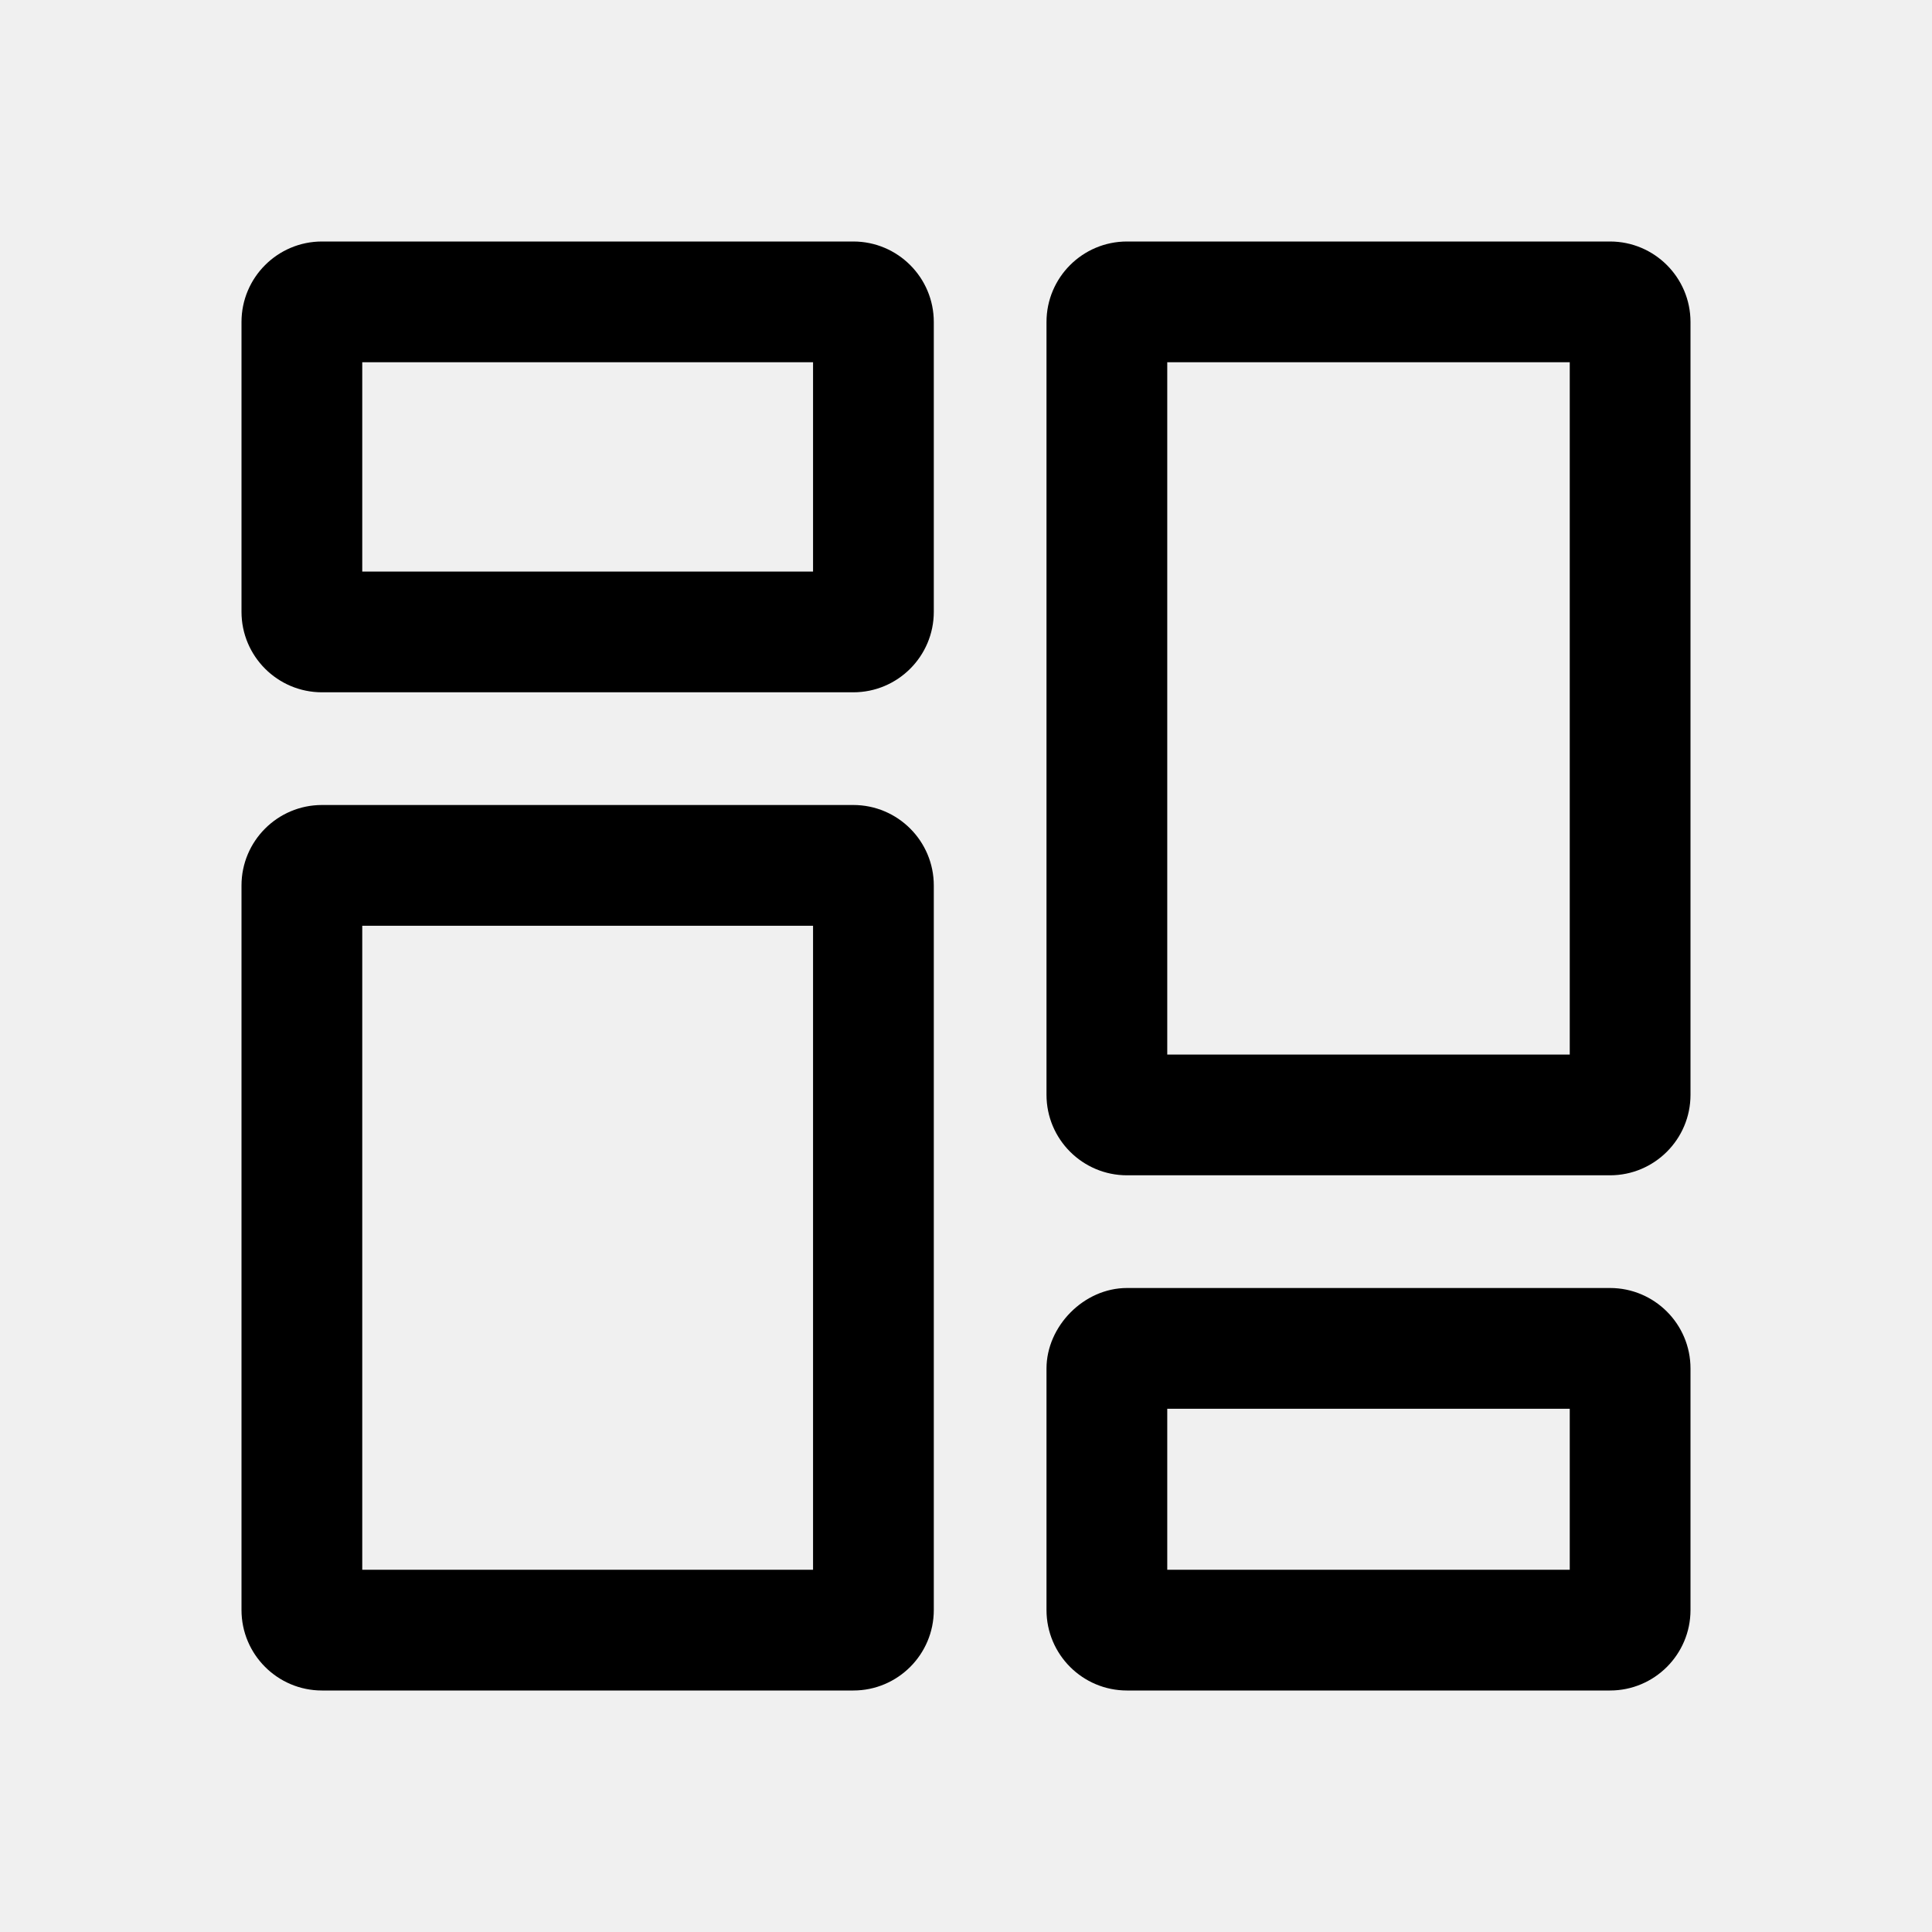
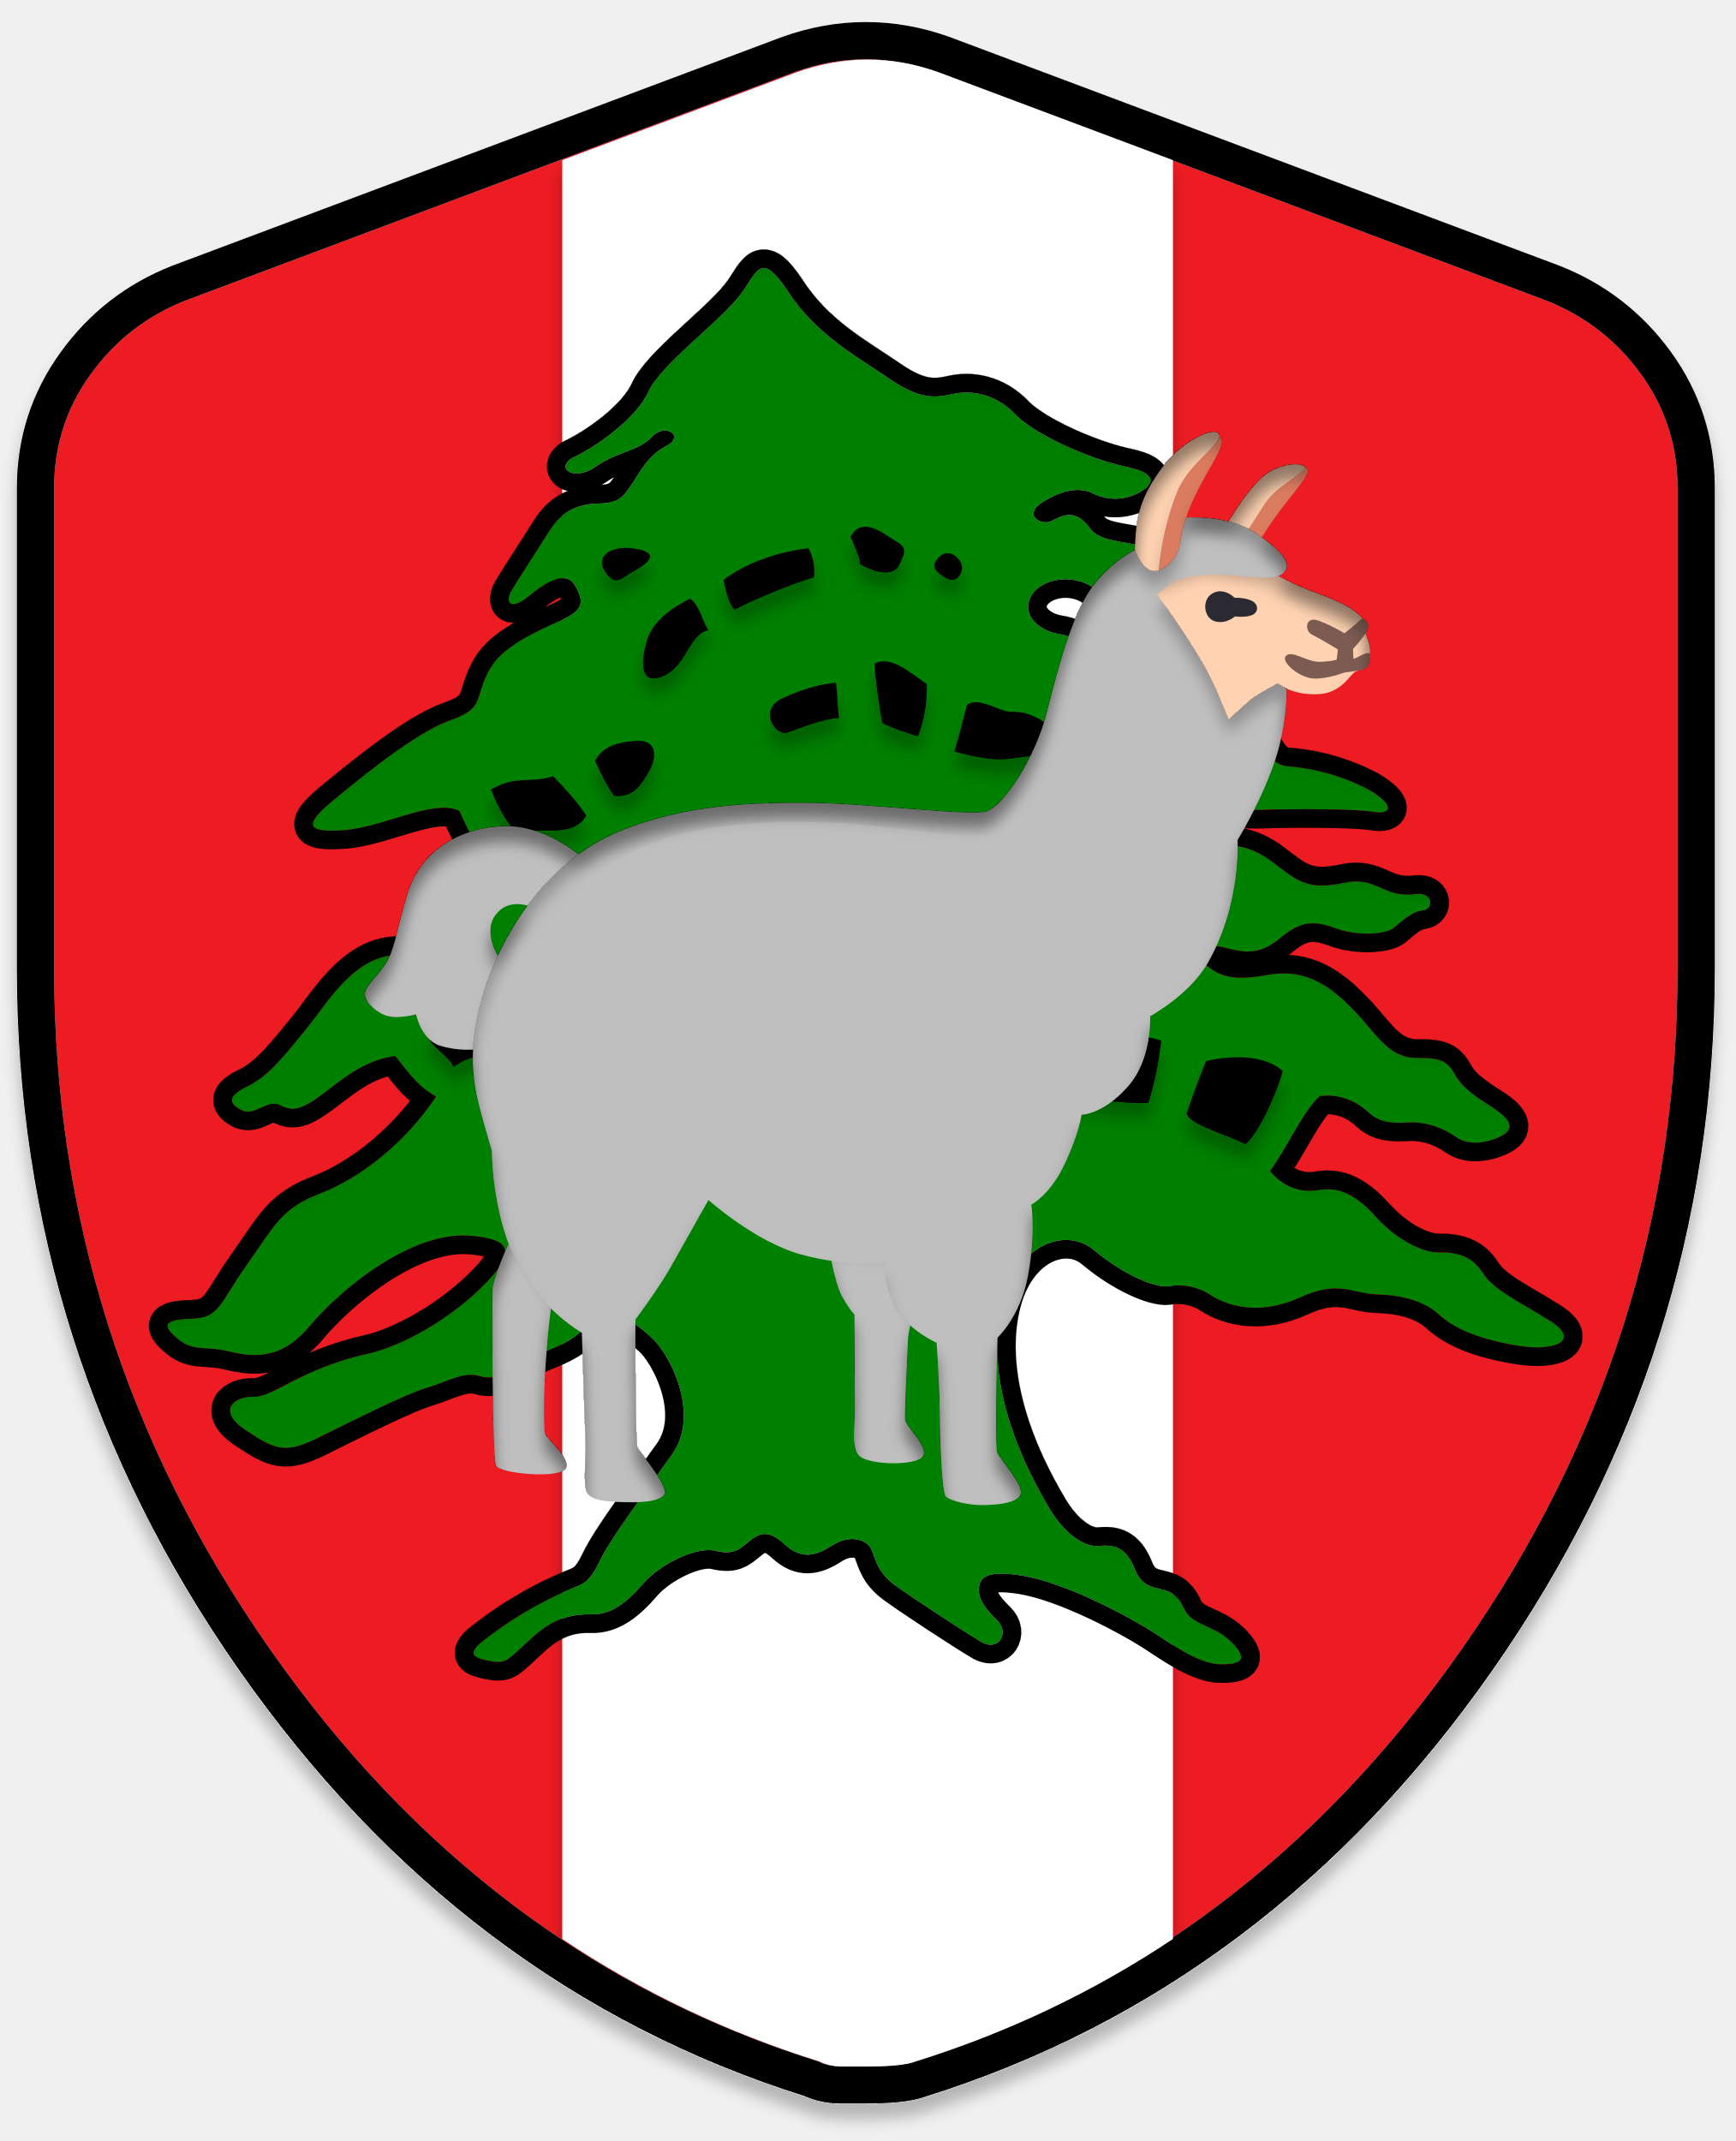
- <svg xmlns="http://www.w3.org/2000/svg" clip-rule="evenodd" fill-rule="evenodd" stroke-linejoin="round" stroke-miterlimit="2" viewBox="0 0 24 24">
-   <path d="m11.6 11c0-.552-.448-1-1-1-1.655 0-4.945 0-6.6 0-.552 0-1 .448-1 1v9c0 .552.448 1 1 1h6.6c.552 0 1-.448 1-1 0-2.092 0-6.908 0-9zm9.4 6c0-.552-.448-1-1-1h-6c-.538 0-1 .477-1 1v3c0 .552.448 1 1 1h6c.552 0 1-.448 1-1zm-1.5.5v2h-5v-2zm-9.4-6v8h-5.6v-8zm10.9-7.5c0-.552-.448-1-1-1-1.537 0-4.463 0-6 0-.552 0-1 .448-1 1v9.6c0 .552.448 1 1 1h6c.552 0 1-.448 1-1 0-2.194 0-7.406 0-9.6zm-1.5.5v8.6h-5v-8.6zm-7.9-.5c0-.552-.448-1-1-1-1.655 0-4.945 0-6.6 0-.552 0-1 .448-1 1v3.6c0 .552.448 1 1 1h6.6c.552 0 1-.448 1-1 0-1.017 0-2.583 0-3.6zm-1.5.5v2.6h-5.6v-2.6z" fill-rule="nonzero" />
+ <svg xmlns="http://www.w3.org/2000/svg" width="466" height="575" viewBox="0 0 466 575" fill="none">
+   <g filter="url(#filter0_d_104_1137)">
+     <path d="M232.524 554.923H225.712C223.441 554.923 221.397 554.468 219.581 553.56C160.085 534.935 111.035 498.02 72.431 442.816C33.826 387.631 14.524 326.648 14.524 259.87V131.082C14.524 119.725 17.822 109.504 24.416 100.418C30.992 91.333 39.504 84.746 49.949 80.657L213.449 19.33C219.808 17.058 226.166 15.923 232.524 15.923C238.883 15.923 245.241 17.058 251.599 19.33L415.099 80.657C425.545 84.746 434.065 91.333 440.66 100.418C447.236 109.504 450.524 119.725 450.524 131.082V259.87C450.524 326.648 431.222 387.631 392.618 442.816C354.014 498.02 304.964 534.935 245.468 553.56C243.197 554.468 238.883 554.923 232.524 554.923Z" fill="#ED1C23" />
+     <path d="M48.193 75.976L48.16 75.988L48.127 76.001C36.79 80.439 27.506 87.623 20.368 97.484C13.147 107.433 9.524 118.684 9.524 131.082V259.87C9.524 327.683 29.147 389.664 68.334 445.682C107.441 501.605 157.256 539.203 217.735 558.221C220.217 559.385 222.905 559.923 225.712 559.923H232.524C238.683 559.923 243.831 559.531 247.122 558.281C307.687 539.282 357.567 501.664 396.716 445.682C435.902 389.664 455.524 327.683 455.524 259.87V131.082C455.524 118.686 451.912 107.436 444.71 97.487L444.706 97.481C437.551 87.623 428.259 80.439 416.922 76.001L416.889 75.988L416.855 75.976L253.355 14.648L253.318 14.634L253.281 14.621C246.417 12.169 239.491 10.923 232.524 10.923C225.558 10.923 218.632 12.169 211.767 14.621L211.73 14.634L211.693 14.648L48.193 75.976Z" stroke="black" stroke-width="10" />
+   </g>
+   <g filter="url(#filter1_d_104_1137)">
+     <path fill-rule="evenodd" clip-rule="evenodd" d="M315 43.01L252.075 19.407C245.717 17.136 239.358 16 233 16C226.642 16 220.283 17.136 213.925 19.407L151 43.01V520.745C172.198 534.897 195.217 545.861 220.056 553.637C221.873 554.546 223.917 555 226.187 555H233C239.358 555 243.673 554.546 245.944 553.637C270.783 545.861 293.802 534.897 315 520.745V43.01Z" fill="white" />
+   </g>
+   <g filter="url(#filter2_i_104_1137)">
+     <mask id="path-4-outside-1_104_1137" maskUnits="userSpaceOnUse" x="39" y="66" width="386" height="386" fill="black">
+       <rect fill="white" x="39" y="66" width="386" height="386" />
+       <path d="M198.339 79.742C192.126 87.356 177.459 97.971 174.131 105.211C170.804 112.487 160.109 119.914 154.405 122.615C148.667 125.316 153.692 129.667 159.939 125.353C166.22 121.039 171.415 121.227 175.082 117.326C178.749 113.425 184.045 117.139 178.885 119.802C173.758 122.502 171.788 127.003 169.548 130.229C167.307 133.493 166.186 135.105 160.992 135.218C155.797 135.331 151.179 136.718 147.546 142.57C143.879 148.384 139.398 155.21 137.462 158.436C135.493 161.662 136.987 164.213 141.842 160.237C146.664 156.261 152.096 152.96 154.507 157.386C156.917 161.775 156.815 163.875 150.364 166.726C136.614 172.802 132.641 176.403 130.163 182.517C127.684 188.669 129.144 190.544 120.554 193.583C111.93 196.658 98.009 207.874 88.91 215.413C79.811 222.99 85.005 223.365 91.966 222.99C102.627 222.39 116.344 214.4 123.338 217.776C125.443 222.202 127.888 227.866 131.147 231.955C119.909 249.434 118.041 256.186 106.498 256.486C94.92 256.786 87.688 269.726 82.323 276.216C76.959 282.742 72.307 288.894 66.739 291.594C61.85 293.957 60.763 295.908 64.566 298.009C68.369 300.184 71.73 295.008 75.227 296.808C78.724 298.646 81.033 297.971 86.431 293.995C91.83 290.019 97.534 284.768 106.158 283.605C110.3 288.931 112.405 291.782 117.091 294.52C108.942 306.823 96.719 316.388 86.092 320.477C75.465 324.528 73.835 329.029 66.23 339.756C58.658 350.484 58.998 353.972 51.223 354.16C43.414 354.385 43.753 356.298 47.861 359.674C51.97 363.087 55.127 361.437 61.205 362.9C67.316 364.325 75.125 365.75 83.036 356.298C90.947 346.808 110.334 330.304 126.767 331.917C134.576 332.705 140.111 334.468 130.774 344.258C121.437 354.047 107.958 361.549 98.79 363.537C80.965 367.513 73.292 375.353 68.097 375.128C62.868 374.903 58.047 378.879 65.958 384.092C73.869 389.344 76.483 390.582 85.345 386.193C94.207 381.842 108.772 374.453 114.544 372.765C120.282 371.002 124.56 368.338 128.635 369.539C132.709 370.702 135.867 369.314 140.416 366.05C144.966 362.75 151.621 362.299 157.257 356.411C163.844 349.546 170.838 355.435 175.218 359.449C179.632 363.5 188.323 379.554 180.48 390.619C172.603 401.647 163.877 413.35 161.093 419.164C158.309 424.978 156.747 425.353 153.454 426.665C144.718 430.327 136.462 435.259 128.906 441.332C125.783 444.257 126.971 445.195 131.317 446.058C135.663 446.921 136.24 445.945 140.179 442.344C144.151 438.744 148.972 433.23 158.785 433.567C163.979 433.755 168.257 430.491 172.773 425.24C177.323 420.026 187.033 415.338 191.956 416.463C196.879 417.626 198.305 416.35 201.157 413.987C203.976 411.699 206.284 410.687 210.698 414.738C215.112 418.789 218.847 418.038 223.43 415.075C228.014 412.074 232.937 413.237 234.159 416.425C235.348 419.576 235.993 422.427 240.101 425.54C244.209 428.616 258.843 438.181 263.528 440.957C268.18 443.695 271.27 438.518 267.739 435.105C264.208 431.692 262.408 428.841 262.951 425.953C263.495 423.065 266.177 421.902 274.122 423.102C286.582 425.053 304.407 434.843 310.858 439.119C317.343 443.47 323.183 447.146 328.378 446.996C333.607 446.883 335.27 445.533 330.585 440.844C325.832 436.193 320.094 436.68 317.955 431.917C314.322 423.702 308.04 429.629 304.747 421.377C302.404 415.488 299.145 414.775 295.104 415.188C291.064 415.6 285.666 411.587 281.931 405.285C268.757 383.267 265.192 363.575 269.504 348.759C273.85 333.98 286.447 329.516 293.814 335.743C301.182 341.969 309.874 345.87 313.643 345.458C317.745 344.735 321.947 345.653 325.492 348.046C330.483 351.122 338.937 353.147 349.225 348.421C359.513 343.695 363.146 347.408 369.698 347.633C375.233 347.783 381.853 348.909 386.335 352.96C390.715 357.011 397.438 359.711 407.556 361.399C417.673 363.087 424.566 360.011 416.383 354.798C408.133 349.584 401.206 346.546 398.185 341.819C395.231 337.093 390.851 336.268 386.539 336.343C382.227 336.456 375.199 333.117 369.325 326.591C363.417 319.989 358.732 318.826 354.148 319.576C351.756 320.036 349.297 319.807 347.008 318.914C344.719 318.021 342.676 316.492 341.076 314.475C345.524 308.624 350.311 297.671 354.522 294.37C356.861 294.072 359.232 294.314 361.482 295.083C363.733 295.851 365.814 297.129 367.593 298.834C371.158 302.247 376.047 301.497 379.545 301.422C383.568 301.579 387.481 302.912 390.885 305.285C393.839 307.461 398.456 307.348 402.734 305.323C406.978 303.335 406.062 300.784 400.833 297.408C395.536 294.033 392.582 291.857 390.783 288.669C389.051 285.555 387.523 283.98 381.174 284.13C374.825 284.28 371.803 280.867 366.812 274.903C355.54 261.474 348.07 260.687 340.805 261.774C333.607 262.9 326.443 264.363 320.467 254.948C327.869 250.934 333.912 260.162 343.521 252.172C348.648 247.896 352.043 246.846 358.494 249.246C364.911 251.647 372.415 250.822 374.35 249.171C376.387 247.521 378.967 244.895 382.125 244.52C385.215 244.108 384.841 239.494 380.224 240.094C371.294 241.257 369.732 235.218 361.108 237.056C352.484 238.856 349.327 237.356 343.725 233.005C338.122 228.654 333.437 224.94 317.038 227.904C317.785 222.127 317.343 216.088 325.424 214.288C331.536 218.301 337.274 217.514 342.197 217.401C347.12 217.288 363.892 217.176 368.782 218.039C373.773 218.864 374.825 216.276 367.491 212C360.743 208.499 353.469 206.401 346.033 205.811C342.265 205.586 340.431 202.772 338.021 197.371C335.61 192.007 328.344 187.731 317.615 187.656C310.356 187.512 303.407 184.382 298.126 178.879C293.678 174.528 289.604 171.077 284.375 170.252C279.147 169.427 274.427 165.376 276.668 160.537C278.875 155.698 287.499 153.598 293.678 157.874C299.79 162.225 303.593 162.412 307.259 160.087C310.96 157.761 313.303 156.748 318.837 158.849C324.338 160.949 329.872 160.799 321.316 153.673C308.991 143.433 296.904 147.559 292.762 141.932C288.619 136.268 285.19 138.594 282.338 139.944C279.452 141.295 274.291 138.144 280.471 134.543C285.054 131.88 289.638 130.492 293.746 132.63C295.664 133.537 297.734 133.979 299.819 133.927C301.904 133.875 303.955 133.331 305.833 132.33C309.025 130.642 312.115 127.416 302.54 125.391C292.965 123.365 278.4 117.026 272.764 111.4C270.615 109.069 267.993 107.34 265.117 106.355C262.241 105.37 259.194 105.157 256.229 105.736C251.339 106.823 247.299 107.536 238.811 101.685C230.323 95.833 219.22 90.019 211.479 78.091C203.874 66.538 203.161 73.928 198.339 79.742Z" />
+     </mask>
+     <path d="M198.339 79.742C192.126 87.356 177.459 97.971 174.131 105.211C170.804 112.487 160.109 119.914 154.405 122.615C148.667 125.316 153.692 129.667 159.939 125.353C166.22 121.039 171.415 121.227 175.082 117.326C178.749 113.425 184.045 117.139 178.885 119.802C173.758 122.502 171.788 127.003 169.548 130.229C167.307 133.493 166.186 135.105 160.992 135.218C155.797 135.331 151.179 136.718 147.546 142.57C143.879 148.384 139.398 155.21 137.462 158.436C135.493 161.662 136.987 164.213 141.842 160.237C146.664 156.261 152.096 152.96 154.507 157.386C156.917 161.775 156.815 163.875 150.364 166.726C136.614 172.802 132.641 176.403 130.163 182.517C127.684 188.669 129.144 190.544 120.554 193.583C111.93 196.658 98.009 207.874 88.91 215.413C79.811 222.99 85.005 223.365 91.966 222.99C102.627 222.39 116.344 214.4 123.338 217.776C125.443 222.202 127.888 227.866 131.147 231.955C119.909 249.434 118.041 256.186 106.498 256.486C94.92 256.786 87.688 269.726 82.323 276.216C76.959 282.742 72.307 288.894 66.739 291.594C61.85 293.957 60.763 295.908 64.566 298.009C68.369 300.184 71.73 295.008 75.227 296.808C78.724 298.646 81.033 297.971 86.431 293.995C91.83 290.019 97.534 284.768 106.158 283.605C110.3 288.931 112.405 291.782 117.091 294.52C108.942 306.823 96.719 316.388 86.092 320.477C75.465 324.528 73.835 329.029 66.23 339.756C58.658 350.484 58.998 353.972 51.223 354.16C43.414 354.385 43.753 356.298 47.861 359.674C51.97 363.087 55.127 361.437 61.205 362.9C67.316 364.325 75.125 365.75 83.036 356.298C90.947 346.808 110.334 330.304 126.767 331.917C134.576 332.705 140.111 334.468 130.774 344.258C121.437 354.047 107.958 361.549 98.79 363.537C80.965 367.513 73.292 375.353 68.097 375.128C62.868 374.903 58.047 378.879 65.958 384.092C73.869 389.344 76.483 390.582 85.345 386.193C94.207 381.842 108.772 374.453 114.544 372.765C120.282 371.002 124.56 368.338 128.635 369.539C132.709 370.702 135.867 369.314 140.416 366.05C144.966 362.75 151.621 362.299 157.257 356.411C163.844 349.546 170.838 355.435 175.218 359.449C179.632 363.5 188.323 379.554 180.48 390.619C172.603 401.647 163.877 413.35 161.093 419.164C158.309 424.978 156.747 425.353 153.454 426.665C144.718 430.327 136.462 435.259 128.906 441.332C125.783 444.257 126.971 445.195 131.317 446.058C135.663 446.921 136.24 445.945 140.179 442.344C144.151 438.744 148.972 433.23 158.785 433.567C163.979 433.755 168.257 430.491 172.773 425.24C177.323 420.026 187.033 415.338 191.956 416.463C196.879 417.626 198.305 416.35 201.157 413.987C203.976 411.699 206.284 410.687 210.698 414.738C215.112 418.789 218.847 418.038 223.43 415.075C228.014 412.074 232.937 413.237 234.159 416.425C235.348 419.576 235.993 422.427 240.101 425.54C244.209 428.616 258.843 438.181 263.528 440.957C268.18 443.695 271.27 438.518 267.739 435.105C264.208 431.692 262.408 428.841 262.951 425.953C263.495 423.065 266.177 421.902 274.122 423.102C286.582 425.053 304.407 434.843 310.858 439.119C317.343 443.47 323.183 447.146 328.378 446.996C333.607 446.883 335.27 445.533 330.585 440.844C325.832 436.193 320.094 436.68 317.955 431.917C314.322 423.702 308.04 429.629 304.747 421.377C302.404 415.488 299.145 414.775 295.104 415.188C291.064 415.6 285.666 411.587 281.931 405.285C268.757 383.267 265.192 363.575 269.504 348.759C273.85 333.98 286.447 329.516 293.814 335.743C301.182 341.969 309.874 345.87 313.643 345.458C317.745 344.735 321.947 345.653 325.492 348.046C330.483 351.122 338.937 353.147 349.225 348.421C359.513 343.695 363.146 347.408 369.698 347.633C375.233 347.783 381.853 348.909 386.335 352.96C390.715 357.011 397.438 359.711 407.556 361.399C417.673 363.087 424.566 360.011 416.383 354.798C408.133 349.584 401.206 346.546 398.185 341.819C395.231 337.093 390.851 336.268 386.539 336.343C382.227 336.456 375.199 333.117 369.325 326.591C363.417 319.989 358.732 318.826 354.148 319.576C351.756 320.036 349.297 319.807 347.008 318.914C344.719 318.021 342.676 316.492 341.076 314.475C345.524 308.624 350.311 297.671 354.522 294.37C356.861 294.072 359.232 294.314 361.482 295.083C363.733 295.851 365.814 297.129 367.593 298.834C371.158 302.247 376.047 301.497 379.545 301.422C383.568 301.579 387.481 302.912 390.885 305.285C393.839 307.461 398.456 307.348 402.734 305.323C406.978 303.335 406.062 300.784 400.833 297.408C395.536 294.033 392.582 291.857 390.783 288.669C389.051 285.555 387.523 283.98 381.174 284.13C374.825 284.28 371.803 280.867 366.812 274.903C355.54 261.474 348.07 260.687 340.805 261.774C333.607 262.9 326.443 264.363 320.467 254.948C327.869 250.934 333.912 260.162 343.521 252.172C348.648 247.896 352.043 246.846 358.494 249.246C364.911 251.647 372.415 250.822 374.35 249.171C376.387 247.521 378.967 244.895 382.125 244.52C385.215 244.108 384.841 239.494 380.224 240.094C371.294 241.257 369.732 235.218 361.108 237.056C352.484 238.856 349.327 237.356 343.725 233.005C338.122 228.654 333.437 224.94 317.038 227.904C317.785 222.127 317.343 216.088 325.424 214.288C331.536 218.301 337.274 217.514 342.197 217.401C347.12 217.288 363.892 217.176 368.782 218.039C373.773 218.864 374.825 216.276 367.491 212C360.743 208.499 353.469 206.401 346.033 205.811C342.265 205.586 340.431 202.772 338.021 197.371C335.61 192.007 328.344 187.731 317.615 187.656C310.356 187.512 303.407 184.382 298.126 178.879C293.678 174.528 289.604 171.077 284.375 170.252C279.147 169.427 274.427 165.376 276.668 160.537C278.875 155.698 287.499 153.598 293.678 157.874C299.79 162.225 303.593 162.412 307.259 160.087C310.96 157.761 313.303 156.748 318.837 158.849C324.338 160.949 329.872 160.799 321.316 153.673C308.991 143.433 296.904 147.559 292.762 141.932C288.619 136.268 285.19 138.594 282.338 139.944C279.452 141.295 274.291 138.144 280.471 134.543C285.054 131.88 289.638 130.492 293.746 132.63C295.664 133.537 297.734 133.979 299.819 133.927C301.904 133.875 303.955 133.331 305.833 132.33C309.025 130.642 312.115 127.416 302.54 125.391C292.965 123.365 278.4 117.026 272.764 111.4C270.615 109.069 267.993 107.34 265.117 106.355C262.241 105.37 259.194 105.157 256.229 105.736C251.339 106.823 247.299 107.536 238.811 101.685C230.323 95.833 219.22 90.019 211.479 78.091C203.874 66.538 203.161 73.928 198.339 79.742Z" fill="#008000" />
+     <path d="M198.339 79.742C192.126 87.356 177.459 97.971 174.131 105.211C170.804 112.487 160.109 119.914 154.405 122.615C148.667 125.316 153.692 129.667 159.939 125.353C166.22 121.039 171.415 121.227 175.082 117.326C178.749 113.425 184.045 117.139 178.885 119.802C173.758 122.502 171.788 127.003 169.548 130.229C167.307 133.493 166.186 135.105 160.992 135.218C155.797 135.331 151.179 136.718 147.546 142.57C143.879 148.384 139.398 155.21 137.462 158.436C135.493 161.662 136.987 164.213 141.842 160.237C146.664 156.261 152.096 152.96 154.507 157.386C156.917 161.775 156.815 163.875 150.364 166.726C136.614 172.802 132.641 176.403 130.163 182.517C127.684 188.669 129.144 190.544 120.554 193.583C111.93 196.658 98.009 207.874 88.91 215.413C79.811 222.99 85.005 223.365 91.966 222.99C102.627 222.39 116.344 214.4 123.338 217.776C125.443 222.202 127.888 227.866 131.147 231.955C119.909 249.434 118.041 256.186 106.498 256.486C94.92 256.786 87.688 269.726 82.323 276.216C76.959 282.742 72.307 288.894 66.739 291.594C61.85 293.957 60.763 295.908 64.566 298.009C68.369 300.184 71.73 295.008 75.227 296.808C78.724 298.646 81.033 297.971 86.431 293.995C91.83 290.019 97.534 284.768 106.158 283.605C110.3 288.931 112.405 291.782 117.091 294.52C108.942 306.823 96.719 316.388 86.092 320.477C75.465 324.528 73.835 329.029 66.23 339.756C58.658 350.484 58.998 353.972 51.223 354.16C43.414 354.385 43.753 356.298 47.861 359.674C51.97 363.087 55.127 361.437 61.205 362.9C67.316 364.325 75.125 365.75 83.036 356.298C90.947 346.808 110.334 330.304 126.767 331.917C134.576 332.705 140.111 334.468 130.774 344.258C121.437 354.047 107.958 361.549 98.79 363.537C80.965 367.513 73.292 375.353 68.097 375.128C62.868 374.903 58.047 378.879 65.958 384.092C73.869 389.344 76.483 390.582 85.345 386.193C94.207 381.842 108.772 374.453 114.544 372.765C120.282 371.002 124.56 368.338 128.635 369.539C132.709 370.702 135.867 369.314 140.416 366.05C144.966 362.75 151.621 362.299 157.257 356.411C163.844 349.546 170.838 355.435 175.218 359.449C179.632 363.5 188.323 379.554 180.48 390.619C172.603 401.647 163.877 413.35 161.093 419.164C158.309 424.978 156.747 425.353 153.454 426.665C144.718 430.327 136.462 435.259 128.906 441.332C125.783 444.257 126.971 445.195 131.317 446.058C135.663 446.921 136.24 445.945 140.179 442.344C144.151 438.744 148.972 433.23 158.785 433.567C163.979 433.755 168.257 430.491 172.773 425.24C177.323 420.026 187.033 415.338 191.956 416.463C196.879 417.626 198.305 416.35 201.157 413.987C203.976 411.699 206.284 410.687 210.698 414.738C215.112 418.789 218.847 418.038 223.43 415.075C228.014 412.074 232.937 413.237 234.159 416.425C235.348 419.576 235.993 422.427 240.101 425.54C244.209 428.616 258.843 438.181 263.528 440.957C268.18 443.695 271.27 438.518 267.739 435.105C264.208 431.692 262.408 428.841 262.951 425.953C263.495 423.065 266.177 421.902 274.122 423.102C286.582 425.053 304.407 434.843 310.858 439.119C317.343 443.47 323.183 447.146 328.378 446.996C333.607 446.883 335.27 445.533 330.585 440.844C325.832 436.193 320.094 436.68 317.955 431.917C314.322 423.702 308.04 429.629 304.747 421.377C302.404 415.488 299.145 414.775 295.104 415.188C291.064 415.6 285.666 411.587 281.931 405.285C268.757 383.267 265.192 363.575 269.504 348.759C273.85 333.98 286.447 329.516 293.814 335.743C301.182 341.969 309.874 345.87 313.643 345.458C317.745 344.735 321.947 345.653 325.492 348.046C330.483 351.122 338.937 353.147 349.225 348.421C359.513 343.695 363.146 347.408 369.698 347.633C375.233 347.783 381.853 348.909 386.335 352.96C390.715 357.011 397.438 359.711 407.556 361.399C417.673 363.087 424.566 360.011 416.383 354.798C408.133 349.584 401.206 346.546 398.185 341.819C395.231 337.093 390.851 336.268 386.539 336.343C382.227 336.456 375.199 333.117 369.325 326.591C363.417 319.989 358.732 318.826 354.148 319.576C351.756 320.036 349.297 319.807 347.008 318.914C344.719 318.021 342.676 316.492 341.076 314.475C345.524 308.624 350.311 297.671 354.522 294.37C356.861 294.072 359.232 294.314 361.482 295.083C363.733 295.851 365.814 297.129 367.593 298.834C371.158 302.247 376.047 301.497 379.545 301.422C383.568 301.579 387.481 302.912 390.885 305.285C393.839 307.461 398.456 307.348 402.734 305.323C406.978 303.335 406.062 300.784 400.833 297.408C395.536 294.033 392.582 291.857 390.783 288.669C389.051 285.555 387.523 283.98 381.174 284.13C374.825 284.28 371.803 280.867 366.812 274.903C355.54 261.474 348.07 260.687 340.805 261.774C333.607 262.9 326.443 264.363 320.467 254.948C327.869 250.934 333.912 260.162 343.521 252.172C348.648 247.896 352.043 246.846 358.494 249.246C364.911 251.647 372.415 250.822 374.35 249.171C376.387 247.521 378.967 244.895 382.125 244.52C385.215 244.108 384.841 239.494 380.224 240.094C371.294 241.257 369.732 235.218 361.108 237.056C352.484 238.856 349.327 237.356 343.725 233.005C338.122 228.654 333.437 224.94 317.038 227.904C317.785 222.127 317.343 216.088 325.424 214.288C331.536 218.301 337.274 217.514 342.197 217.401C347.12 217.288 363.892 217.176 368.782 218.039C373.773 218.864 374.825 216.276 367.491 212C360.743 208.499 353.469 206.401 346.033 205.811C342.265 205.586 340.431 202.772 338.021 197.371C335.61 192.007 328.344 187.731 317.615 187.656C310.356 187.512 303.407 184.382 298.126 178.879C293.678 174.528 289.604 171.077 284.375 170.252C279.147 169.427 274.427 165.376 276.668 160.537C278.875 155.698 287.499 153.598 293.678 157.874C299.79 162.225 303.593 162.412 307.259 160.087C310.96 157.761 313.303 156.748 318.837 158.849C324.338 160.949 329.872 160.799 321.316 153.673C308.991 143.433 296.904 147.559 292.762 141.932C288.619 136.268 285.19 138.594 282.338 139.944C279.452 141.295 274.291 138.144 280.471 134.543C285.054 131.88 289.638 130.492 293.746 132.63C295.664 133.537 297.734 133.979 299.819 133.927C301.904 133.875 303.955 133.331 305.833 132.33C309.025 130.642 312.115 127.416 302.54 125.391C292.965 123.365 278.4 117.026 272.764 111.4C270.615 109.069 267.993 107.34 265.117 106.355C262.241 105.37 259.194 105.157 256.229 105.736C251.339 106.823 247.299 107.536 238.811 101.685C230.323 95.833 219.22 90.019 211.479 78.091C203.874 66.538 203.161 73.928 198.339 79.742Z" stroke="black" stroke-width="10" mask="url(#path-4-outside-1_104_1137)" />
+     <g filter="url(#filter3_d_104_1137)">
+       <path d="M169.8 147.256C164.184 146.506 159.624 149.393 162.551 153.63C165.444 157.867 166.941 155.205 170.583 153.218C174.224 151.193 177.628 148.231 169.8 147.256ZM185.285 160.753C180.146 163.49 175.177 166.752 173.578 172.526C171.944 178.3 172.148 183.399 177.015 182.011C184.367 179.912 184.843 170.351 190.22 169.264C188.451 166.415 187.94 162.591 185.285 160.753ZM194.304 155.729C194.781 158.091 195.496 161.916 197.265 163.79C201.996 161.278 214.044 156.217 218.605 155.13C218.913 152.399 218.399 149.633 217.141 147.256C210.641 147.931 201.145 150.518 194.304 155.729ZM234.839 178.262C234.907 181.786 236.268 190.672 236.915 194.196C239.842 195.733 243.62 196.896 246.547 197.795C248.262 193.344 249.064 188.531 248.895 183.698C243.586 179.987 238.855 175.975 234.839 178.262ZM224.527 183.324C224.867 186.173 224.969 190.335 225.31 192.884C221.532 192.959 215.508 195.358 211.764 196.708C208.02 198.095 203.528 190.522 210.13 187.523C216.733 184.486 221.055 183.736 224.527 183.324ZM131.852 212.042C138.693 208.031 142.266 210.543 148.563 208.443C151.524 211.555 155.063 215.304 157.446 219.053C153.804 225.839 142.709 221.34 138.999 224.302C135.951 220.736 133.528 216.579 131.852 212.042ZM159.794 204.319C161.598 208.443 163.436 211.892 164.899 213.767C170.106 214.292 172.08 211.068 174.327 207.168C176.573 203.269 176.471 198.508 170.685 198.958C164.899 199.445 161.734 200.795 159.794 204.319ZM114.631 277.841C116.162 281.927 120.519 283.427 121.744 286.614C126.577 283.315 128.925 283.577 133.009 284.439C137.093 285.264 148.018 281.178 154.246 274.017C160.475 266.856 156.425 267.605 149.209 268.73C141.994 269.855 136.515 271.28 131.58 270.117C128.386 269.626 125.132 270.082 122.152 271.44C119.172 272.798 116.576 275.007 114.631 277.841ZM178.547 244.398C175.109 246.722 173.408 248.335 176.096 251.784C178.785 255.233 180.18 253.621 183.346 251.596C186.511 249.609 187.906 246.722 186.102 244.173C184.264 241.736 181.95 242.111 178.547 244.398ZM195.496 238.512C192.024 238.587 192.296 240.986 192.773 242.861C193.249 244.773 193.692 245.935 196.517 245.898C199.342 245.823 199.75 245.11 198.831 241.998C197.912 238.924 197.674 238.437 195.496 238.512ZM205.978 241.811C206.08 246.16 205.4 245.898 209.313 246.535C213.227 247.172 214.555 246.91 214.657 242.823C214.793 238.774 214.963 237.312 210.403 237.162C205.91 237.05 205.944 238.699 205.978 241.811ZM222.144 245.26C221.021 248.71 219.422 251.559 224.254 253.583C229.053 255.646 229.257 254.183 230.687 249.609C232.116 245.035 232.286 242.861 228.577 241.736C224.867 240.649 223.574 240.911 222.144 245.26ZM239.331 246.535C238.823 249.573 238.083 252.557 237.119 255.458C239.093 256.358 241.714 257.483 243.722 258.87C245.696 260.257 248.453 256.358 247.5 252.796C246.547 249.234 242.973 243.573 239.331 246.535ZM259.684 189.322C259.071 191.722 257.063 199.67 256.246 201.845C261.93 203.382 266.286 204.244 270.2 203.907C274.114 203.569 280.377 202.257 283.44 202.857C286.469 203.494 288.136 200.12 283.065 195.921C277.994 191.759 274.931 191.122 271.664 191.159C268.431 191.272 262.883 186.885 259.684 189.322ZM281.33 218.941C277.45 218.266 275.305 221.715 277.994 224.04C280.649 226.364 284.086 225.315 284.461 223.177C284.869 221.04 285.039 219.578 281.33 218.941ZM290.042 217.779C290.28 219.916 290.791 223.74 290.825 225.427C293.718 228.464 296.713 225.277 299.81 228.314C302.907 231.351 305.187 228.201 305.8 225.052C306.413 221.94 306.787 220.253 304.2 220.328C298.517 220.441 294.739 215.042 290.042 217.779ZM228.407 144.144C229.087 145.794 230.891 149.581 230.959 151.493C233.58 153.33 239.74 155.317 241.408 151.943C243.075 148.531 243.688 147.106 240.829 145.494C237.936 143.92 231.742 138.071 228.407 144.144ZM251.754 150.068C249.882 152.393 251.38 153.667 254.034 155.28C256.689 156.892 258.595 154.23 258.322 152.055C258.05 149.881 254.511 146.619 251.754 150.068ZM165.988 312.971C167.962 314.92 169.562 317.695 169.051 320.844C168.541 324.068 170.31 325.306 172.353 326.243C174.395 327.105 179.738 332.654 180.759 326.655C181.814 320.544 177.253 311.096 174.054 310.534C170.889 309.934 169.426 309.971 167.928 308.097C166.431 306.222 162.142 309.221 165.988 312.971ZM344.497 287.664C343.135 293.1 337.826 304.985 334.423 307.347C329.215 304.61 319.584 302.248 318.665 299.099C320.571 293.325 322.443 288.488 323.906 284.964C329.862 283.54 339.426 282.977 344.497 287.664ZM311.858 279.49C311.255 285.167 310.115 290.759 308.455 296.174C302.397 296.962 287.864 293.812 282.963 295.837C283.167 291.375 283.031 285.602 284.154 282.677C293.412 282.49 301.954 275.891 311.858 279.49Z" fill="black" />
+     </g>
+   </g>
+   <g filter="url(#filter4_i_104_1137)">
+     <g filter="url(#filter5_i_104_1137)">
+       <path d="M158.263 231.888C158.263 231.888 147.647 221.465 135.338 221.9C122.183 222.36 112.534 229.494 109.342 240.4C106.174 251.282 105.835 255.49 103.441 259.021C101.047 262.527 98 265.042 98 266.953C98 268.863 100.273 271.378 103.344 272.636C106.416 273.893 111.736 272.418 111.736 272.418C111.736 272.418 113.09 279.237 118.096 280.809C123.077 282.405 127.624 281.825 127.624 281.825L133.984 257.207C133.984 257.207 129.534 250.46 133.065 245.745C137.829 239.409 146.269 245.309 146.269 245.309L158.263 231.888ZM222.081 332.149C222.081 332.149 223.895 344.289 226.168 348.255C228.441 352.221 229.457 353.019 229.457 353.019C229.457 353.019 229.578 372.994 229.578 378.556C229.578 382.884 228.465 389.22 230.932 391.155C234.003 393.549 246.143 393.645 247.836 391.155C249.528 388.664 243.289 383.102 243.072 381.385C242.854 379.692 243.749 362.764 243.87 359.475C243.99 356.187 249.577 334.567 249.577 334.567L222.081 332.149ZM148.638 348.376C147.719 349.802 146.51 365.86 146.293 370.841C146.075 375.823 146.075 383.9 146.414 385.133C146.752 386.391 154.249 392.509 151.516 394.782C148.783 397.055 134.371 395.701 133.234 393.645C132.097 391.614 132.218 349.851 132.218 346.441C132.218 343.829 136.668 333.141 138.288 330.722C139.86 328.352 149.533 346.949 148.638 348.376Z" fill="#BFBFBF" />
+     </g>
+     <path d="M337.675 146.136C337.675 146.136 340.552 141.445 343.72 137.189C347.372 132.304 351.386 127.999 351.217 126.379C351.024 124.541 348.073 125.194 348.073 125.194L337.191 133.537L328.34 145.798L337.675 146.136ZM328.05 118.302C328.655 120.865 323.31 127.032 319.272 136.947C317.627 140.985 316.201 151.747 316.201 151.747L309.744 154.818C309.744 154.818 312.307 140.187 314.846 133.537C317.386 126.887 326.43 111.338 328.05 118.302Z" fill="#DB7C60" />
+     <g filter="url(#filter6_i_104_1137)">
+       <path d="M328.992 141.711C328.992 141.711 335.812 129.45 341.253 126.573C346.694 123.671 350.781 124.783 350.369 125.799C349.62 127.588 342.873 130.393 339.657 135.327C336.44 140.26 331.072 148.7 331.072 148.7L328.992 141.711ZM327.444 117.214C327.662 113.804 317.747 117.891 312.113 125.557C306.478 133.223 305.124 138.156 304.785 146.838C304.447 155.519 311.073 155.181 311.073 154.673C311.073 154.165 311.556 143.96 316.006 132.376C319.029 124.614 327.275 119.922 327.444 117.214Z" fill="#FFD3B2" />
+     </g>
+     <g filter="url(#filter7_i_104_1137)">
+       <path d="M339.705 152.666C339.705 152.666 345.945 156.414 351.966 158.687C356.875 160.525 367.54 164.201 366.693 168.965C366.355 170.875 368.821 173.197 367.636 176.703C366.597 179.798 364.614 180.04 363.888 180.451C362.703 181.129 360.237 185.893 354.699 186.376C348.484 186.908 344.832 184.562 344.832 184.562L330.178 197.162L309.405 177.525L307.93 155.858L322.899 150.175L339.705 152.666Z" fill="#FFD3B2" />
+     </g>
+     <path d="M359.294 174.406C359.294 174.406 354.361 171.431 352.305 170.416C350.274 169.4 350.443 165.216 354.336 166.764C358.254 168.288 361.059 170.077 361.059 170.077C361.059 170.077 364.203 167.611 365.315 166.498C366.428 165.386 368.556 167.756 366.428 170.561C364.3 173.39 363.381 174.237 363.381 174.237C363.381 174.237 363.381 176.099 363.477 176.8C363.574 177.501 368.072 173.825 368 176.195C367.903 178.589 367.395 179.774 364.759 180.113C362.123 180.452 361.011 180.621 361.011 180.621C361.011 180.621 356.755 182.314 352.934 182.241C349.113 182.168 343.744 177.719 345.365 176.123C346.985 174.503 350.903 177.816 354.385 177.743C357.867 177.646 358.98 177.138 358.98 177.138L359.294 174.406Z" fill="#7B5B52" />
+     <path d="M331.531 160.525C331.531 160.525 328.726 157.623 325.655 159.34C322.583 161.033 323.261 166.16 326.428 166.909C329.403 167.635 331.628 165.555 331.628 165.555C331.628 165.555 337.843 166.401 337.577 163.161C337.359 160.356 331.531 160.525 331.531 160.525Z" fill="#2B2A32" />
+     <g filter="url(#filter8_i_104_1137)">
+       <path d="M318.594 139.002C318.594 139.002 329.839 138.253 336.973 143.041C344.107 147.829 346.501 150.973 345.267 153.149C344.034 155.326 340.721 155.301 336.537 154.963C332.33 154.624 327.687 154.044 323.261 154.407C318.836 154.745 316.224 155.761 314.628 156.68C313.032 157.599 310.662 159.63 310.662 159.63C310.662 159.63 315.305 165.966 318.957 171.649C322.584 177.332 324.736 181.056 326.671 185.506C328.074 188.746 329.96 193.341 329.96 193.341C329.96 193.341 335.522 188.117 336.876 187.223C338.23 186.304 343.115 183.595 343.115 183.595L345.509 185.07C345.509 185.07 345.848 194.719 342.003 205.505C338.158 216.29 332.354 225.6 332.354 225.6C332.354 225.6 333.49 242.746 324.301 258.731C319.465 267.17 308.873 272.926 308.873 272.926C308.873 272.926 309.55 284.388 302.851 291.885C296.153 299.382 290.47 299.382 290.47 299.382C290.47 299.382 289.792 304.484 285.923 312.658C281.957 321.049 276.952 323.54 276.952 323.54C276.952 323.54 278.306 330.795 276.033 342.838C273.977 353.696 267.859 359.282 267.859 359.282C267.859 359.282 267.061 388.446 267.859 390.26C268.657 392.074 275.355 399.232 273.977 401.601C272.623 403.996 266.48 404.213 263.433 404.213C260.386 404.213 255.381 403.198 254.026 401.94C252.672 400.683 252.334 381.167 252.334 377.54C252.334 373.912 251.536 360.636 251.536 360.636C251.536 360.636 243.144 356.888 240.194 350.528C237.244 344.168 237.582 339.065 237.582 339.065C237.582 339.065 227.474 340.323 215.117 336.913C202.735 333.503 190.257 322.282 190.257 322.282C190.257 322.282 183.341 334.664 180.052 340.444C176.763 346.223 170.645 354.397 170.645 354.397C170.645 354.397 170.524 387.43 171.201 388.785C171.878 390.139 180.052 399.667 178.359 401.505C176.666 403.318 172.458 403.536 167.815 403.439C163.172 403.318 158.408 403.101 157.489 400.368C156.57 397.636 157.489 391.638 157.272 387.092C157.054 382.546 156.256 357.928 156.256 357.928C156.256 357.928 143.004 350.528 136.958 335.123C131.953 322.355 132.073 309.03 132.073 309.03C132.073 309.03 128.325 296.77 127.648 292.223C126.971 287.677 125.617 278.73 130.937 263.519C136.257 248.308 148.3 230.727 166.219 223.351C184.139 215.976 202.203 215.516 217.728 215.637C233.278 215.758 260.507 219.265 264.933 217.91C269.358 216.556 277.991 203.957 281.28 190.777C284.569 177.622 288.535 163.306 294.097 156.632C299.659 149.957 304.762 147.781 304.762 147.781C304.762 147.781 307.494 156.075 312.597 152.545C316.659 149.739 316.901 146.378 317.24 144.129C317.578 141.735 318.594 139.002 318.594 139.002Z" fill="#BFBFBF" />
+     </g>
+     <path d="M161.939 350.286C159.738 350.963 152.967 346.78 149.92 343.926C146.172 340.444 144.14 334.398 144.479 332.343C144.817 330.311 149.823 336.43 151.298 334.277C152.774 332.125 145.833 327.071 143.367 323.032C139.981 317.519 139.038 312.9 140.513 312.005C141.988 311.11 147.429 318.486 149.049 315.995C151.057 312.924 147.429 310.022 143.657 306.709C140.174 303.638 136.329 301.002 134.516 292.151C132.702 283.3 133.331 270.314 136.499 263.035C139.667 255.781 149.388 240.521 167.525 229.953C185.686 219.41 213.375 220.643 224.499 220.982C235.623 221.32 263.095 226.205 267.617 223.932C272.163 221.659 280.337 216.677 285.536 199.532C290.76 182.386 290.518 173.487 295.983 164.467C298.716 159.945 303.069 157.043 303.069 157.043C303.069 157.043 309.138 167.998 313.104 174.116C317.07 180.234 323.89 191.697 326.163 208.165C328.436 224.609 325.22 238.998 323.841 244.995C320.988 257.473 309.816 264.801 309.816 264.801C309.816 264.801 307.784 256.724 307.204 254.257C306.357 250.63 304.471 246.083 301.98 247.679C299.49 249.275 304.399 269.274 302.609 278.947C300.336 291.256 290.421 291.595 290.421 291.595C290.421 291.595 289.502 285.356 287.253 282.527C284.98 279.697 283.843 279.576 282.949 280.713C282.03 281.849 284.932 291.063 283.408 300.349C281.183 313.795 272.26 320.832 271.583 322.307C270.906 323.782 274.219 354.905 256.977 355.171C242.104 355.389 245.175 339.065 245.175 339.065C245.175 339.065 239.154 336.913 237.921 328.28C236.687 319.647 239.178 309.732 240.411 306.491C242.902 300.035 238.815 299.116 236.905 303.662C234.97 308.208 233.568 312.126 232.697 317.277C231.827 322.549 233.036 328.957 231.681 329.634C229.457 330.747 219.663 330.771 210.812 326.345C201.961 321.92 194.247 312.271 194.247 312.271C194.247 312.271 199.93 297.979 198.89 283.905C197.85 269.831 193.449 261.56 191.393 263.253C189.362 264.946 192.312 276.191 190.136 289.588C187.983 302.985 184.912 315.584 176.279 329.876C167.622 344.168 164.551 349.512 161.939 350.286Z" fill="#BFBFBF" />
+   </g>
+   <defs>
+     <filter id="filter0_d_104_1137" x="0.524" y="5.923" width="464" height="567" filterUnits="userSpaceOnUse" color-interpolation-filters="sRGB">
+       <feFlood flood-opacity="0" result="BackgroundImageFix" />
+       <feColorMatrix in="SourceAlpha" type="matrix" values="0 0 0 0 0 0 0 0 0 0 0 0 0 0 0 0 0 0 127 0" result="hardAlpha" />
+       <feOffset dy="4" />
+       <feGaussianBlur stdDeviation="2" />
+       <feComposite in2="hardAlpha" operator="out" />
+       <feColorMatrix type="matrix" values="0 0 0 0 0 0 0 0 0 0 0 0 0 0 0 0 0 0 0.25 0" />
+       <feBlend mode="normal" in2="BackgroundImageFix" result="effect1_dropShadow_104_1137" />
+       <feBlend mode="normal" in="SourceGraphic" in2="effect1_dropShadow_104_1137" result="shape" />
+     </filter>
+     <filter id="filter1_d_104_1137" x="147" y="16" width="172" height="547" filterUnits="userSpaceOnUse" color-interpolation-filters="sRGB">
+       <feFlood flood-opacity="0" result="BackgroundImageFix" />
+       <feColorMatrix in="SourceAlpha" type="matrix" values="0 0 0 0 0 0 0 0 0 0 0 0 0 0 0 0 0 0 127 0" result="hardAlpha" />
+       <feOffset dy="4" />
+       <feGaussianBlur stdDeviation="2" />
+       <feComposite in2="hardAlpha" operator="out" />
+       <feColorMatrix type="matrix" values="0 0 0 0 0 0 0 0 0 0 0 0 0 0 0 0 0 0 0.25 0" />
+       <feBlend mode="normal" in2="BackgroundImageFix" result="effect1_dropShadow_104_1137" />
+       <feBlend mode="normal" in="SourceGraphic" in2="effect1_dropShadow_104_1137" result="shape" />
+     </filter>
+     <filter id="filter2_i_104_1137" x="39.991" y="67" width="385.009" height="389" filterUnits="userSpaceOnUse" color-interpolation-filters="sRGB">
+       <feFlood flood-opacity="0" result="BackgroundImageFix" />
+       <feBlend mode="normal" in="SourceGraphic" in2="BackgroundImageFix" result="shape" />
+       <feColorMatrix in="SourceAlpha" type="matrix" values="0 0 0 0 0 0 0 0 0 0 0 0 0 0 0 0 0 0 127 0" result="hardAlpha" />
+       <feOffset dy="4" />
+       <feGaussianBlur stdDeviation="2" />
+       <feComposite in2="hardAlpha" operator="arithmetic" k2="-1" k3="1" />
+       <feColorMatrix type="matrix" values="0 0 0 0 0 0 0 0 0 0 0 0 0 0 0 0 0 0 0.25 0" />
+       <feBlend mode="normal" in2="shape" result="effect1_innerShadow_104_1137" />
+     </filter>
+     <filter id="filter3_d_104_1137" x="110.631" y="141.444" width="237.866" height="195.963" filterUnits="userSpaceOnUse" color-interpolation-filters="sRGB">
+       <feFlood flood-opacity="0" result="BackgroundImageFix" />
+       <feColorMatrix in="SourceAlpha" type="matrix" values="0 0 0 0 0 0 0 0 0 0 0 0 0 0 0 0 0 0 127 0" result="hardAlpha" />
+       <feOffset dy="4" />
+       <feGaussianBlur stdDeviation="2" />
+       <feComposite in2="hardAlpha" operator="out" />
+       <feColorMatrix type="matrix" values="0 0 0 0 0 0 0 0 0 0 0 0 0 0 0 0 0 0 0.25 0" />
+       <feBlend mode="normal" in2="BackgroundImageFix" result="effect1_dropShadow_104_1137" />
+       <feBlend mode="normal" in="SourceGraphic" in2="effect1_dropShadow_104_1137" result="shape" />
+     </filter>
+     <filter id="filter4_i_104_1137" x="98" y="116" width="270" height="292.213" filterUnits="userSpaceOnUse" color-interpolation-filters="sRGB">
+       <feFlood flood-opacity="0" result="BackgroundImageFix" />
+       <feBlend mode="normal" in="SourceGraphic" in2="BackgroundImageFix" result="shape" />
+       <feColorMatrix in="SourceAlpha" type="matrix" values="0 0 0 0 0 0 0 0 0 0 0 0 0 0 0 0 0 0 127 0" result="hardAlpha" />
+       <feOffset dy="4" />
+       <feGaussianBlur stdDeviation="2" />
+       <feComposite in2="hardAlpha" operator="arithmetic" k2="-1" k3="1" />
+       <feColorMatrix type="matrix" values="0 0 0 0 0 0 0 0 0 0 0 0 0 0 0 0 0 0 0.25 0" />
+       <feBlend mode="normal" in2="shape" result="effect1_innerShadow_104_1137" />
+     </filter>
+     <filter id="filter5_i_104_1137" x="98" y="221.887" width="151.577" height="178.077" filterUnits="userSpaceOnUse" color-interpolation-filters="sRGB">
+       <feFlood flood-opacity="0" result="BackgroundImageFix" />
+       <feBlend mode="normal" in="SourceGraphic" in2="BackgroundImageFix" result="shape" />
+       <feColorMatrix in="SourceAlpha" type="matrix" values="0 0 0 0 0 0 0 0 0 0 0 0 0 0 0 0 0 0 127 0" result="hardAlpha" />
+       <feOffset dy="4" />
+       <feGaussianBlur stdDeviation="2" />
+       <feComposite in2="hardAlpha" operator="arithmetic" k2="-1" k3="1" />
+       <feColorMatrix type="matrix" values="0 0 0 0 0 0 0 0 0 0 0 0 0 0 0 0 0 0 0.25 0" />
+       <feBlend mode="normal" in2="shape" result="effect1_innerShadow_104_1137" />
+     </filter>
+     <filter id="filter6_i_104_1137" x="304.772" y="116" width="45.626" height="42.889" filterUnits="userSpaceOnUse" color-interpolation-filters="sRGB">
+       <feFlood flood-opacity="0" result="BackgroundImageFix" />
+       <feBlend mode="normal" in="SourceGraphic" in2="BackgroundImageFix" result="shape" />
+       <feColorMatrix in="SourceAlpha" type="matrix" values="0 0 0 0 0 0 0 0 0 0 0 0 0 0 0 0 0 0 127 0" result="hardAlpha" />
+       <feOffset dy="4" />
+       <feGaussianBlur stdDeviation="2" />
+       <feComposite in2="hardAlpha" operator="arithmetic" k2="-1" k3="1" />
+       <feColorMatrix type="matrix" values="0 0 0 0 0 0 0 0 0 0 0 0 0 0 0 0 0 0 0.25 0" />
+       <feBlend mode="normal" in2="shape" result="effect1_innerShadow_104_1137" />
+     </filter>
+     <filter id="filter7_i_104_1137" x="307.93" y="150.175" width="60.031" height="50.987" filterUnits="userSpaceOnUse" color-interpolation-filters="sRGB">
+       <feFlood flood-opacity="0" result="BackgroundImageFix" />
+       <feBlend mode="normal" in="SourceGraphic" in2="BackgroundImageFix" result="shape" />
+       <feColorMatrix in="SourceAlpha" type="matrix" values="0 0 0 0 0 0 0 0 0 0 0 0 0 0 0 0 0 0 127 0" result="hardAlpha" />
+       <feOffset dy="4" />
+       <feGaussianBlur stdDeviation="2" />
+       <feComposite in2="hardAlpha" operator="arithmetic" k2="-1" k3="1" />
+       <feColorMatrix type="matrix" values="0 0 0 0 0 0 0 0 0 0 0 0 0 0 0 0 0 0 0.25 0" />
+       <feBlend mode="normal" in2="shape" result="effect1_innerShadow_104_1137" />
+     </filter>
+     <filter id="filter8_i_104_1137" x="126.98" y="138.96" width="218.596" height="269.253" filterUnits="userSpaceOnUse" color-interpolation-filters="sRGB">
+       <feFlood flood-opacity="0" result="BackgroundImageFix" />
+       <feBlend mode="normal" in="SourceGraphic" in2="BackgroundImageFix" result="shape" />
+       <feColorMatrix in="SourceAlpha" type="matrix" values="0 0 0 0 0 0 0 0 0 0 0 0 0 0 0 0 0 0 127 0" result="hardAlpha" />
+       <feOffset dy="4" />
+       <feGaussianBlur stdDeviation="2" />
+       <feComposite in2="hardAlpha" operator="arithmetic" k2="-1" k3="1" />
+       <feColorMatrix type="matrix" values="0 0 0 0 0 0 0 0 0 0 0 0 0 0 0 0 0 0 0.25 0" />
+       <feBlend mode="normal" in2="shape" result="effect1_innerShadow_104_1137" />
+     </filter>
+   </defs>
</svg>
